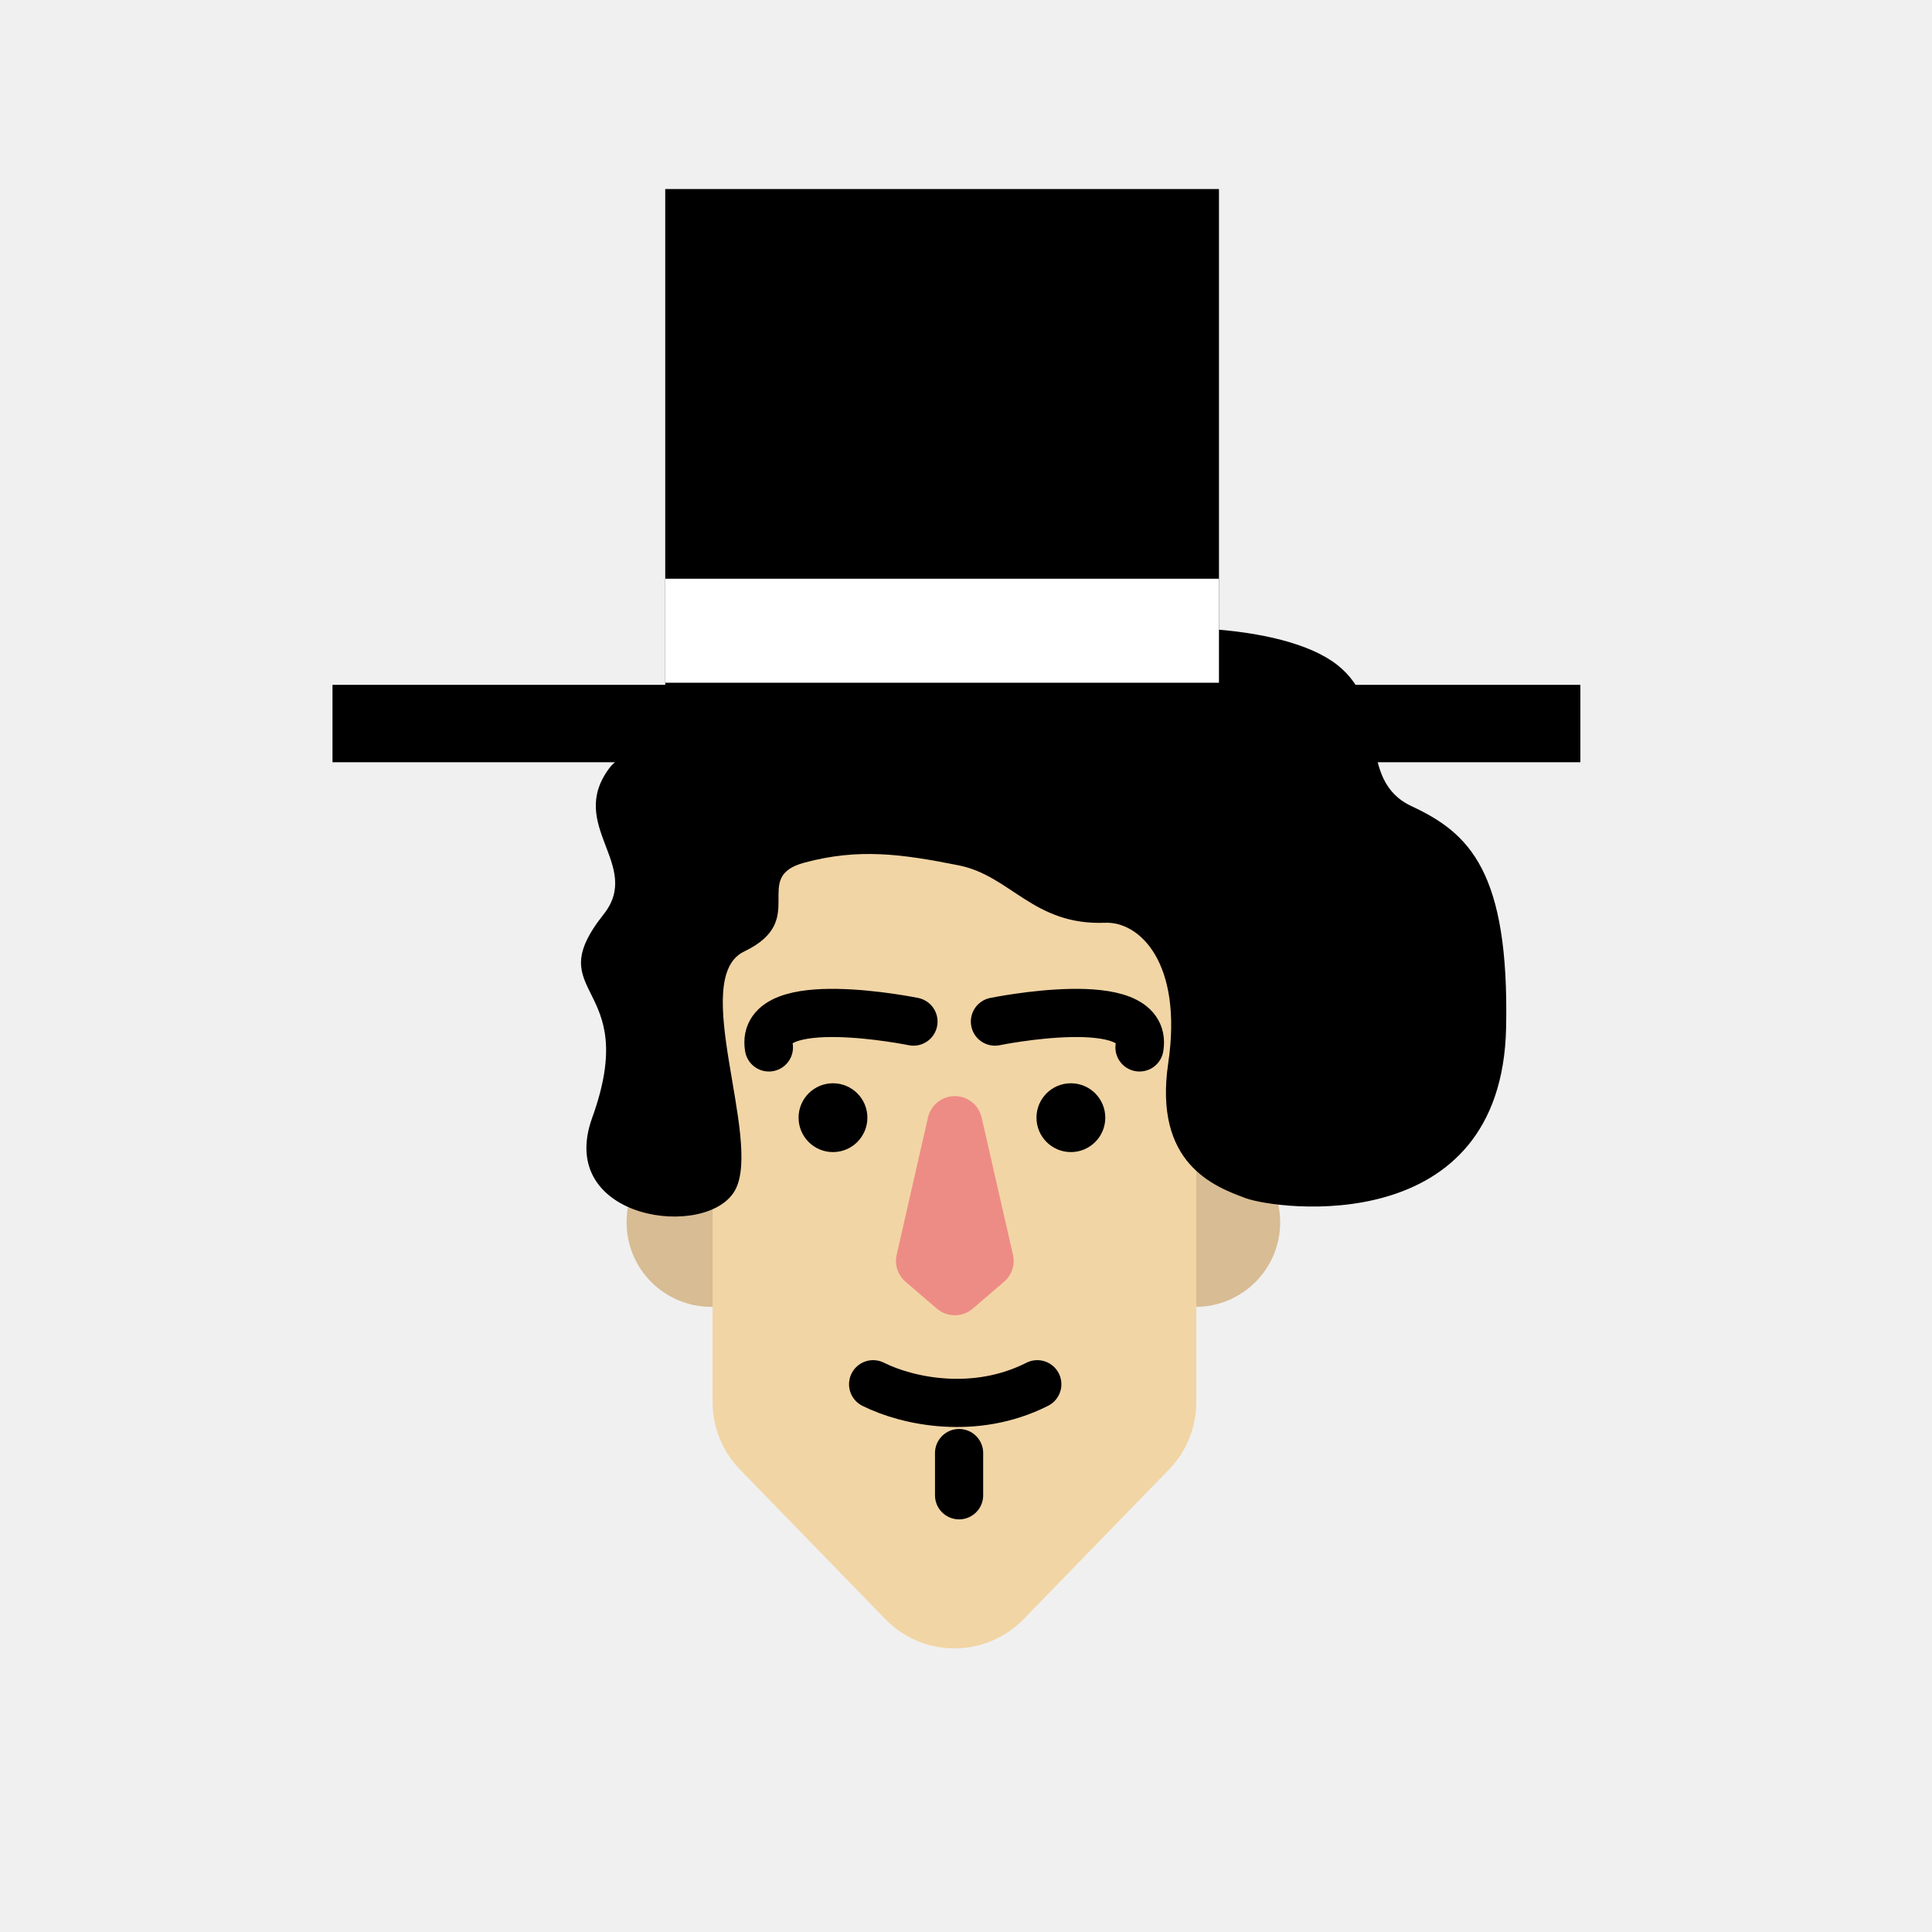
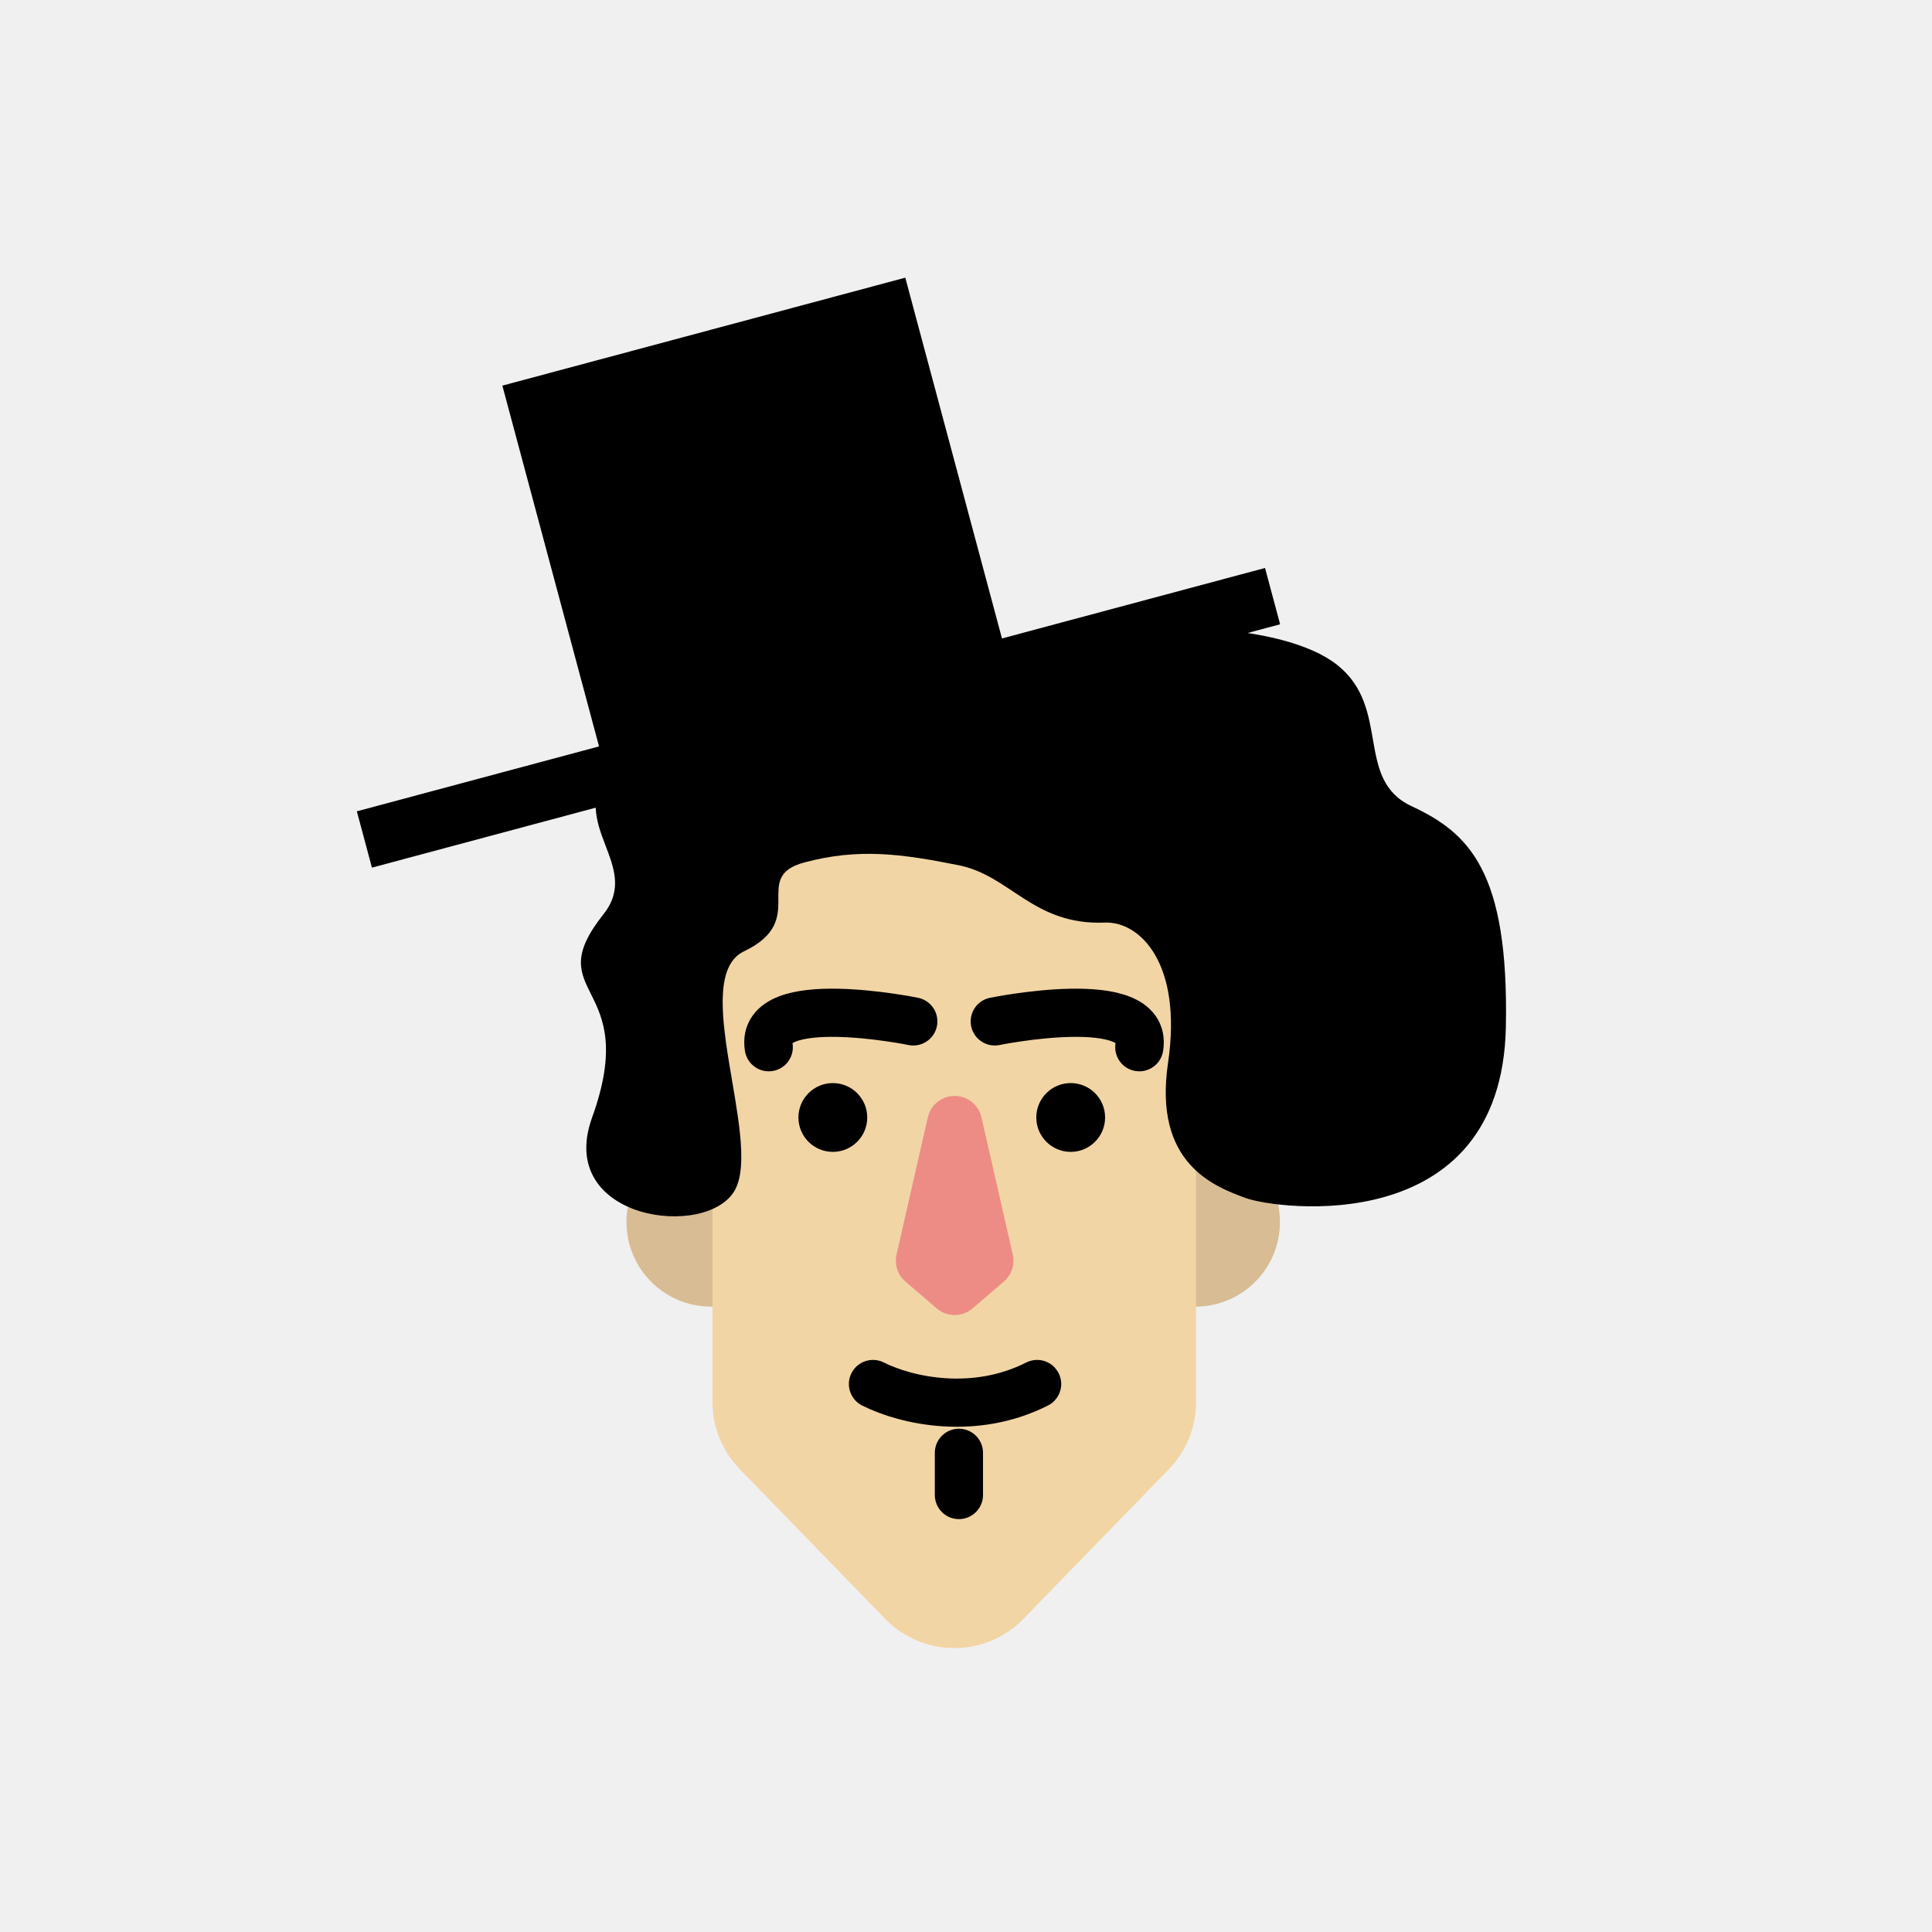
- <svg xmlns="http://www.w3.org/2000/svg" viewBox="0 0 400.93 400.93">
+ <svg xmlns="http://www.w3.org/2000/svg" width="401" height="401" viewBox="0 0 401 401" fill="none">
+   <g clip-path="url(#clip0_2_111)">
+     <path d="M248.11 271.2C257.803 271.2 265.66 263.343 265.66 253.65C265.66 243.957 257.803 236.1 248.11 236.1C238.417 236.1 230.56 243.957 230.56 253.65C230.56 263.343 238.417 271.2 248.11 271.2Z" fill="#D8BC93" />
+     <path d="M147.58 271.2C157.273 271.2 165.13 263.343 165.13 253.65C165.13 243.957 157.273 236.1 147.58 236.1C137.887 236.1 130.03 243.957 130.03 253.65C130.03 263.343 137.887 271.2 147.58 271.2Z" fill="#D8BC93" />
+     <path d="M242.61 304.94L212.43 336C210.566 337.922 208.334 339.45 205.869 340.493C203.403 341.536 200.752 342.074 198.075 342.074C195.398 342.074 192.747 341.536 190.281 340.493C187.816 339.45 185.584 337.922 183.72 336L153.54 304.94C149.911 301.207 147.88 296.206 147.88 291V194.85C147.88 189.546 149.987 184.459 153.738 180.708C157.489 176.957 162.576 174.85 167.88 174.85H228.25C233.554 174.85 238.641 176.957 242.392 180.708C246.143 184.459 248.25 189.546 248.25 194.85V291C248.255 296.203 246.232 301.204 242.61 304.94Z" fill="#F2D5A5" />
+     <path d="M208.35 266L201.86 271.57C200.823 272.455 199.504 272.942 198.14 272.942C196.776 272.942 195.457 272.455 194.42 271.57L187.93 266C187.139 265.323 186.548 264.442 186.222 263.453C185.895 262.464 185.846 261.405 186.08 260.39L192.57 231.92C192.855 230.656 193.562 229.526 194.574 228.717C195.587 227.908 196.844 227.467 198.14 227.467C199.436 227.467 200.693 227.908 201.706 228.717C202.718 229.526 203.425 230.656 203.71 231.92L210.21 260.39C210.442 261.406 210.392 262.466 210.064 263.455C209.736 264.444 209.143 265.324 208.35 266Z" fill="#ED8C85" />
+     <path d="M222.23 239.08C226.173 239.08 229.37 235.883 229.37 231.94C229.37 227.997 226.173 224.8 222.23 224.8C218.287 224.8 215.09 227.997 215.09 231.94C215.09 235.883 218.287 239.08 222.23 239.08Z" fill="black" />
+     <path d="M172.86 239.08C176.803 239.08 180 235.883 180 231.94C180 227.997 176.803 224.8 172.86 224.8C168.917 224.8 165.72 227.997 165.72 231.94C165.72 235.883 168.917 239.08 172.86 239.08Z" fill="black" />
+     <path d="M181.19 287.26C188.33 290.83 202.34 293.81 215.26 287.26" stroke="black" stroke-width="10" stroke-linecap="round" stroke-linejoin="round" />
+     <path d="M199.03 301.54V310.3" stroke="black" stroke-width="10" stroke-linecap="round" stroke-linejoin="round" />
+     <path d="M206.47 212C206.47 212 238.47 205.46 236.47 217.36" stroke="black" stroke-width="10" stroke-linecap="round" stroke-linejoin="round" />
+     <path d="M189.56 212C189.56 212 157.56 205.46 159.56 217.36" stroke="black" stroke-width="10" stroke-linecap="round" stroke-linejoin="round" />
+     <path d="M199 179.59C209.76 181.75 214.47 192.09 229.34 191.49C236.5 191.21 245.5 199.82 242.43 220.64C239.36 241.46 251.95 246.22 258.49 248.64C265.03 251.06 311.64 257.27 312.55 213.24C313.22 180.82 304.89 172.88 292.99 167.33C281.09 161.78 288.83 146.92 277.52 137.99C266.21 129.06 235.88 128.48 218.63 133.24C201.38 138 196.06 145.9 180 135C163.94 124.1 147.88 135.6 147.88 149.28C147.88 158.53 131.77 152.28 126.46 159.39C117.54 171.29 133.38 179.51 125.27 189.73C111.59 206.98 133.18 203.47 122.89 231.96C115.16 253.38 147.16 257.43 152.63 246.83C158.1 236.23 142.93 202.95 154.42 197.46C168.1 190.92 155.61 182.06 166.91 179.02C178.21 175.98 187.14 177.22 199 179.59Z" fill="black" />
+     <path d="M207.967 132.514L187.902 57.63L104.268 80.039L124.333 154.924L74.065 168.393L77.198 180.083L265.698 129.575L262.566 117.885L207.967 132.514Z" fill="black" />
+   </g>
  <defs>
-     <style>.cls-1,.cls-5{fill:none;}.cls-2{fill:#d8bc93;}.cls-3{fill:#f2d5a5;}.cls-4{fill:#ed8c85;}.cls-5{stroke:#000;stroke-linecap:round;stroke-linejoin:round;stroke-width:10px;}.cls-6{clip-path:url(#clip-path);}.cls-7{fill:#fff;}</style>
-     <clipPath id="clip-path">
-       <polygon class="cls-1" points="252.96 142.12 252.96 39.23 138.05 39.23 138.05 142.12 69 142.12 69 158.18 327.96 158.18 327.96 142.12 252.96 142.12" />
+     <clipPath id="clip0_2_111">
+       <rect width="400.93" height="400.93" fill="white" />
    </clipPath>
  </defs>
-   <g id="Layer_2" data-name="Layer 2">
-     <g id="Layer_1-2" data-name="Layer 1">
-       <rect class="cls-1" width="400.93" height="400.93" />
-       <circle class="cls-2" cx="248.11" cy="253.65" r="17.55" />
-       <circle class="cls-2" cx="147.58" cy="253.65" r="17.55" />
-       <path class="cls-3" d="M242.61,304.94,212.43,336a20,20,0,0,1-28.71,0l-30.18-31.06A20,20,0,0,1,147.88,291V194.85a20,20,0,0,1,20-20h60.37a20,20,0,0,1,20,20V291A20,20,0,0,1,242.61,304.94Z" />
-       <path class="cls-4" d="M208.35,266l-6.49,5.57a5.73,5.73,0,0,1-7.44,0L187.93,266a5.7,5.7,0,0,1-1.85-5.61l6.49-28.47a5.71,5.71,0,0,1,11.14,0l6.5,28.47A5.7,5.7,0,0,1,208.35,266Z" />
-       <circle cx="222.23" cy="231.94" r="7.14" />
-       <circle cx="172.86" cy="231.94" r="7.14" />
-       <path class="cls-5" d="M181.19,287.26c7.14,3.57,21.15,6.55,34.07,0" />
-       <line class="cls-5" x1="199.03" y1="301.54" x2="199.03" y2="310.3" />
-       <path class="cls-5" d="M206.47,212s32-6.54,30,5.36" />
-       <path class="cls-5" d="M189.56,212s-32-6.54-30,5.36" />
-       <path d="M199,179.59c10.76,2.16,15.47,12.5,30.34,11.9,7.16-.28,16.16,8.33,13.09,29.15s9.52,25.58,16.06,28,53.15,8.63,54.06-35.4c.67-32.42-7.66-40.36-19.56-45.91s-4.16-20.41-15.47-29.34-41.64-9.51-58.89-4.75S196.06,145.9,180,135s-32.12.6-32.12,14.28c0,9.25-16.11,3-21.42,10.11-8.92,11.9,6.92,20.12-1.19,30.34-13.68,17.25,7.91,13.74-2.38,42.23-7.73,21.42,24.27,25.47,29.74,14.87s-9.7-43.88,1.79-49.37c13.68-6.54,1.19-15.4,12.49-18.44S187.14,177.22,199,179.59Z" />
-       <polygon points="252.96 142.12 252.96 39.23 138.05 39.23 138.05 142.12 69 142.12 69 158.18 327.96 158.18 327.96 142.12 252.96 142.12" />
-       <g class="cls-6">
-         <rect class="cls-7" x="119.22" y="120.1" width="152.57" height="21.58" />
-       </g>
-     </g>
-   </g>
</svg>
